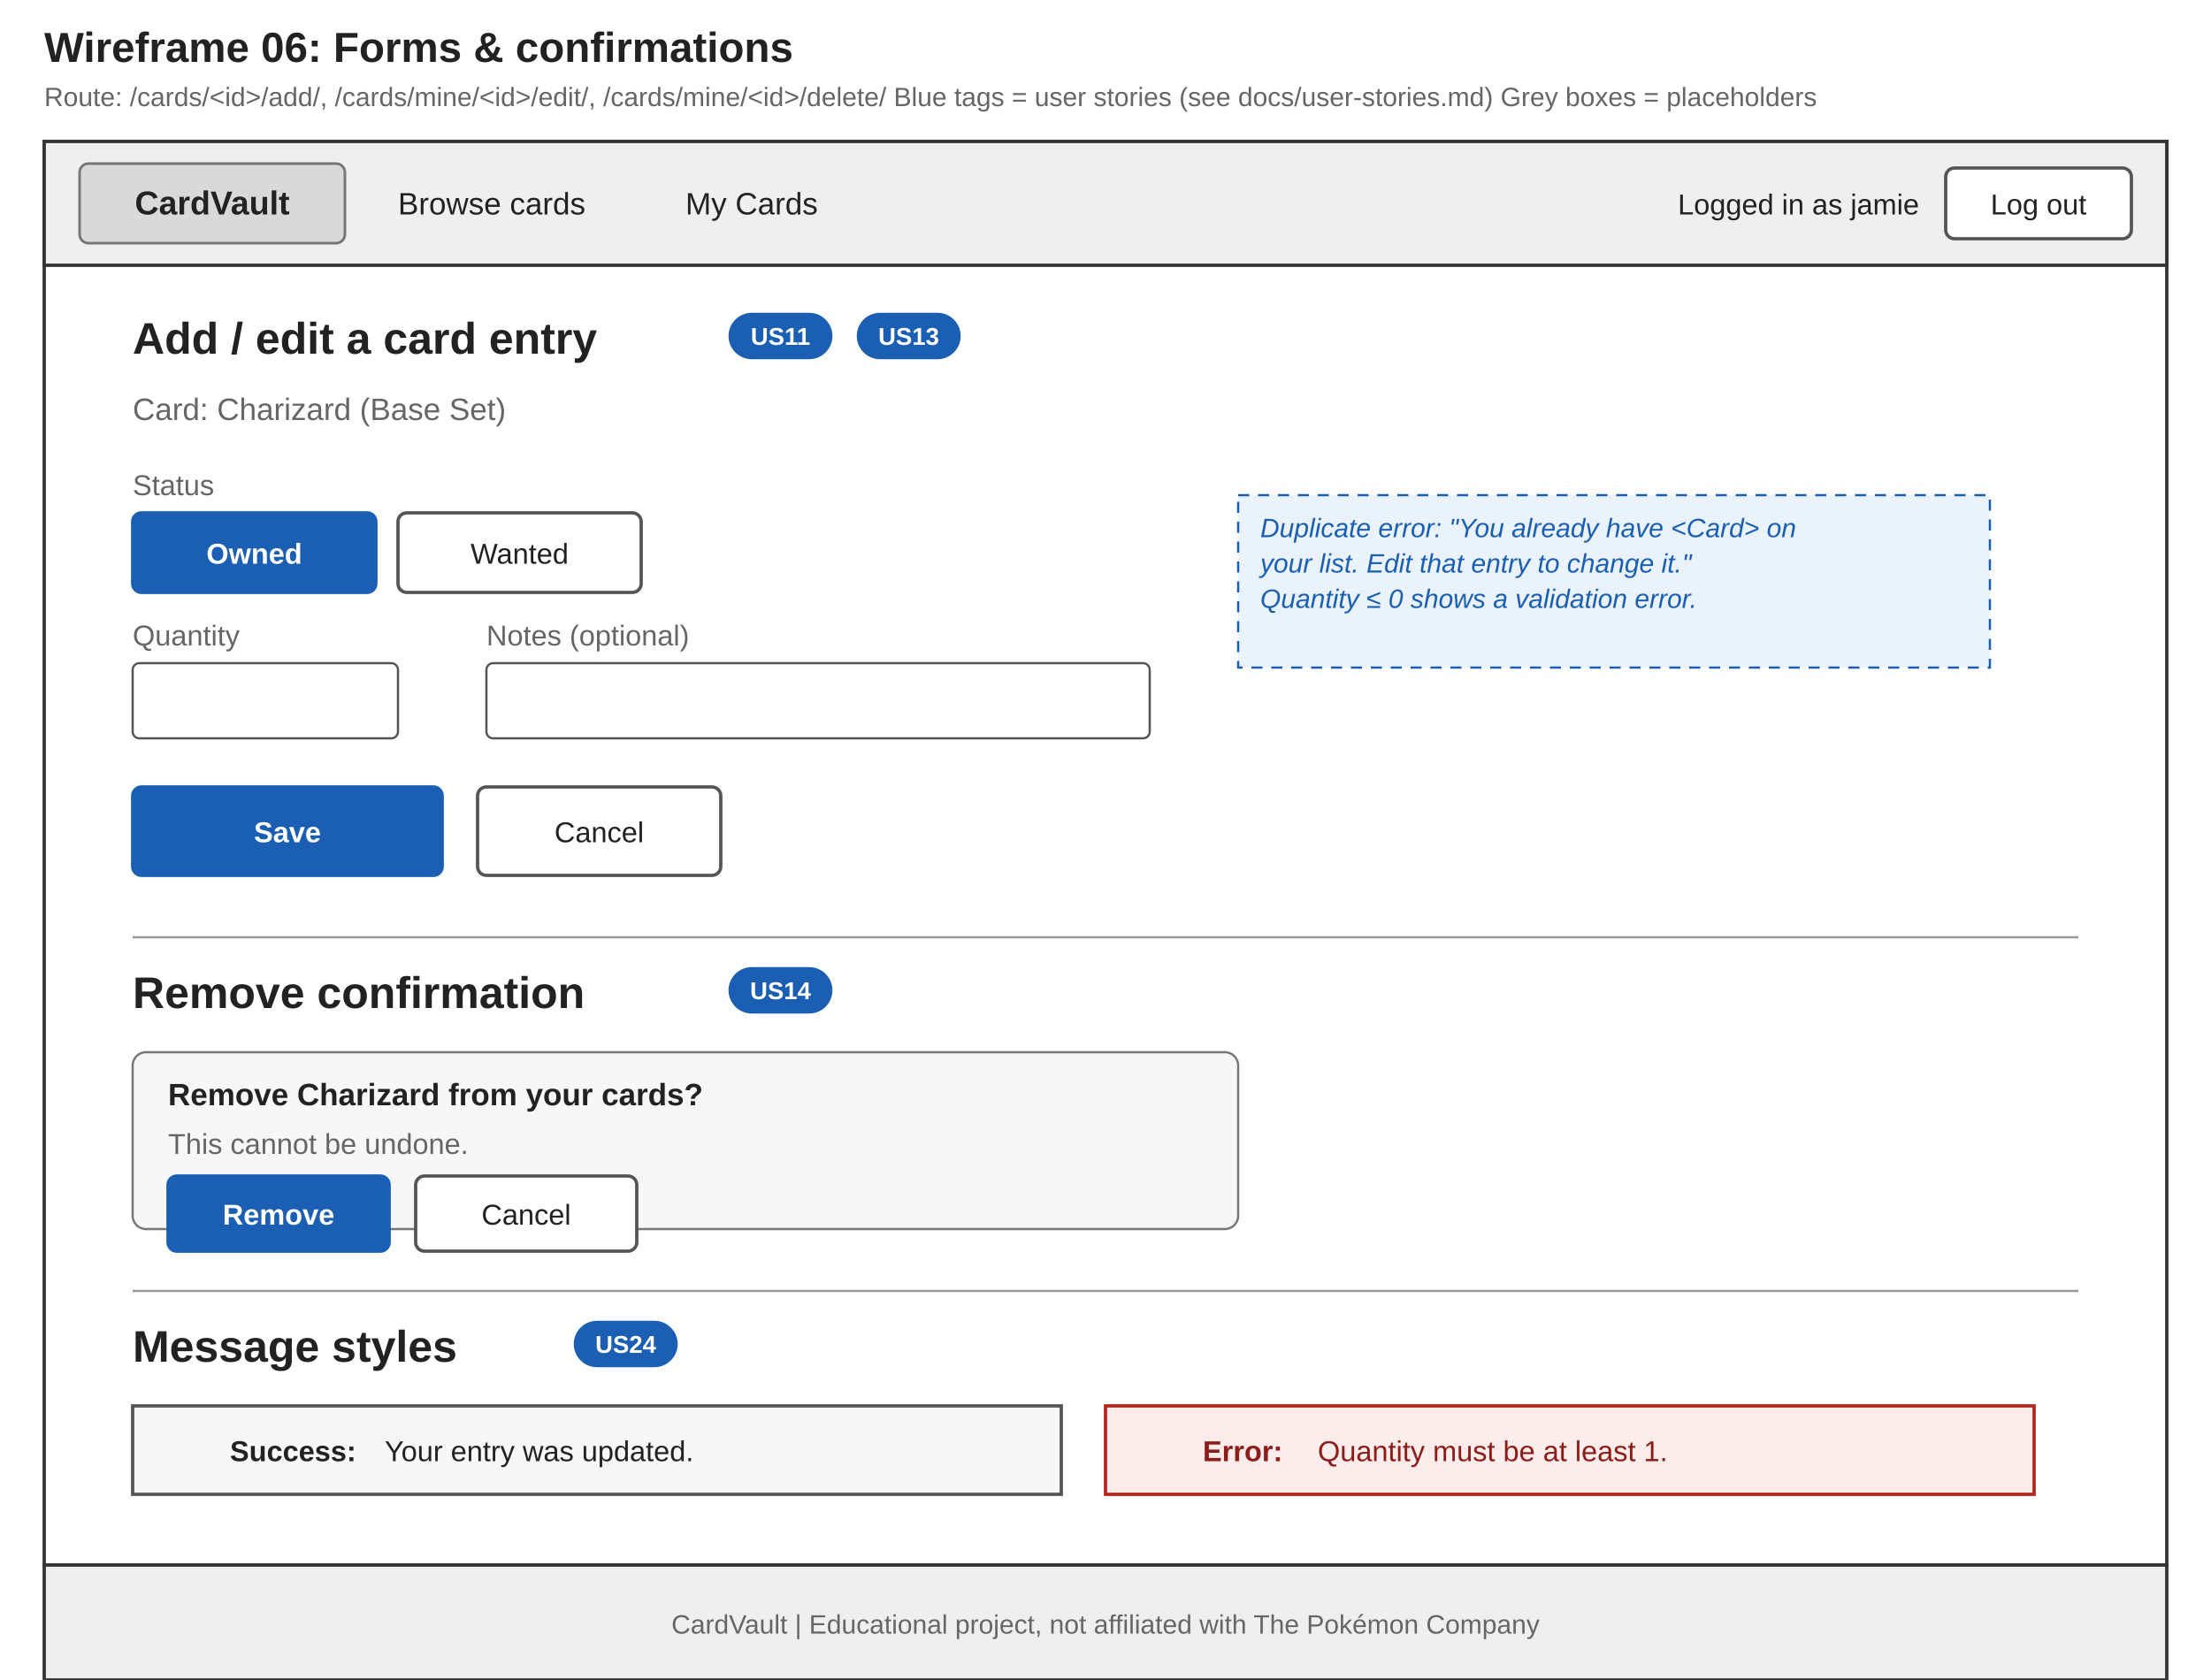
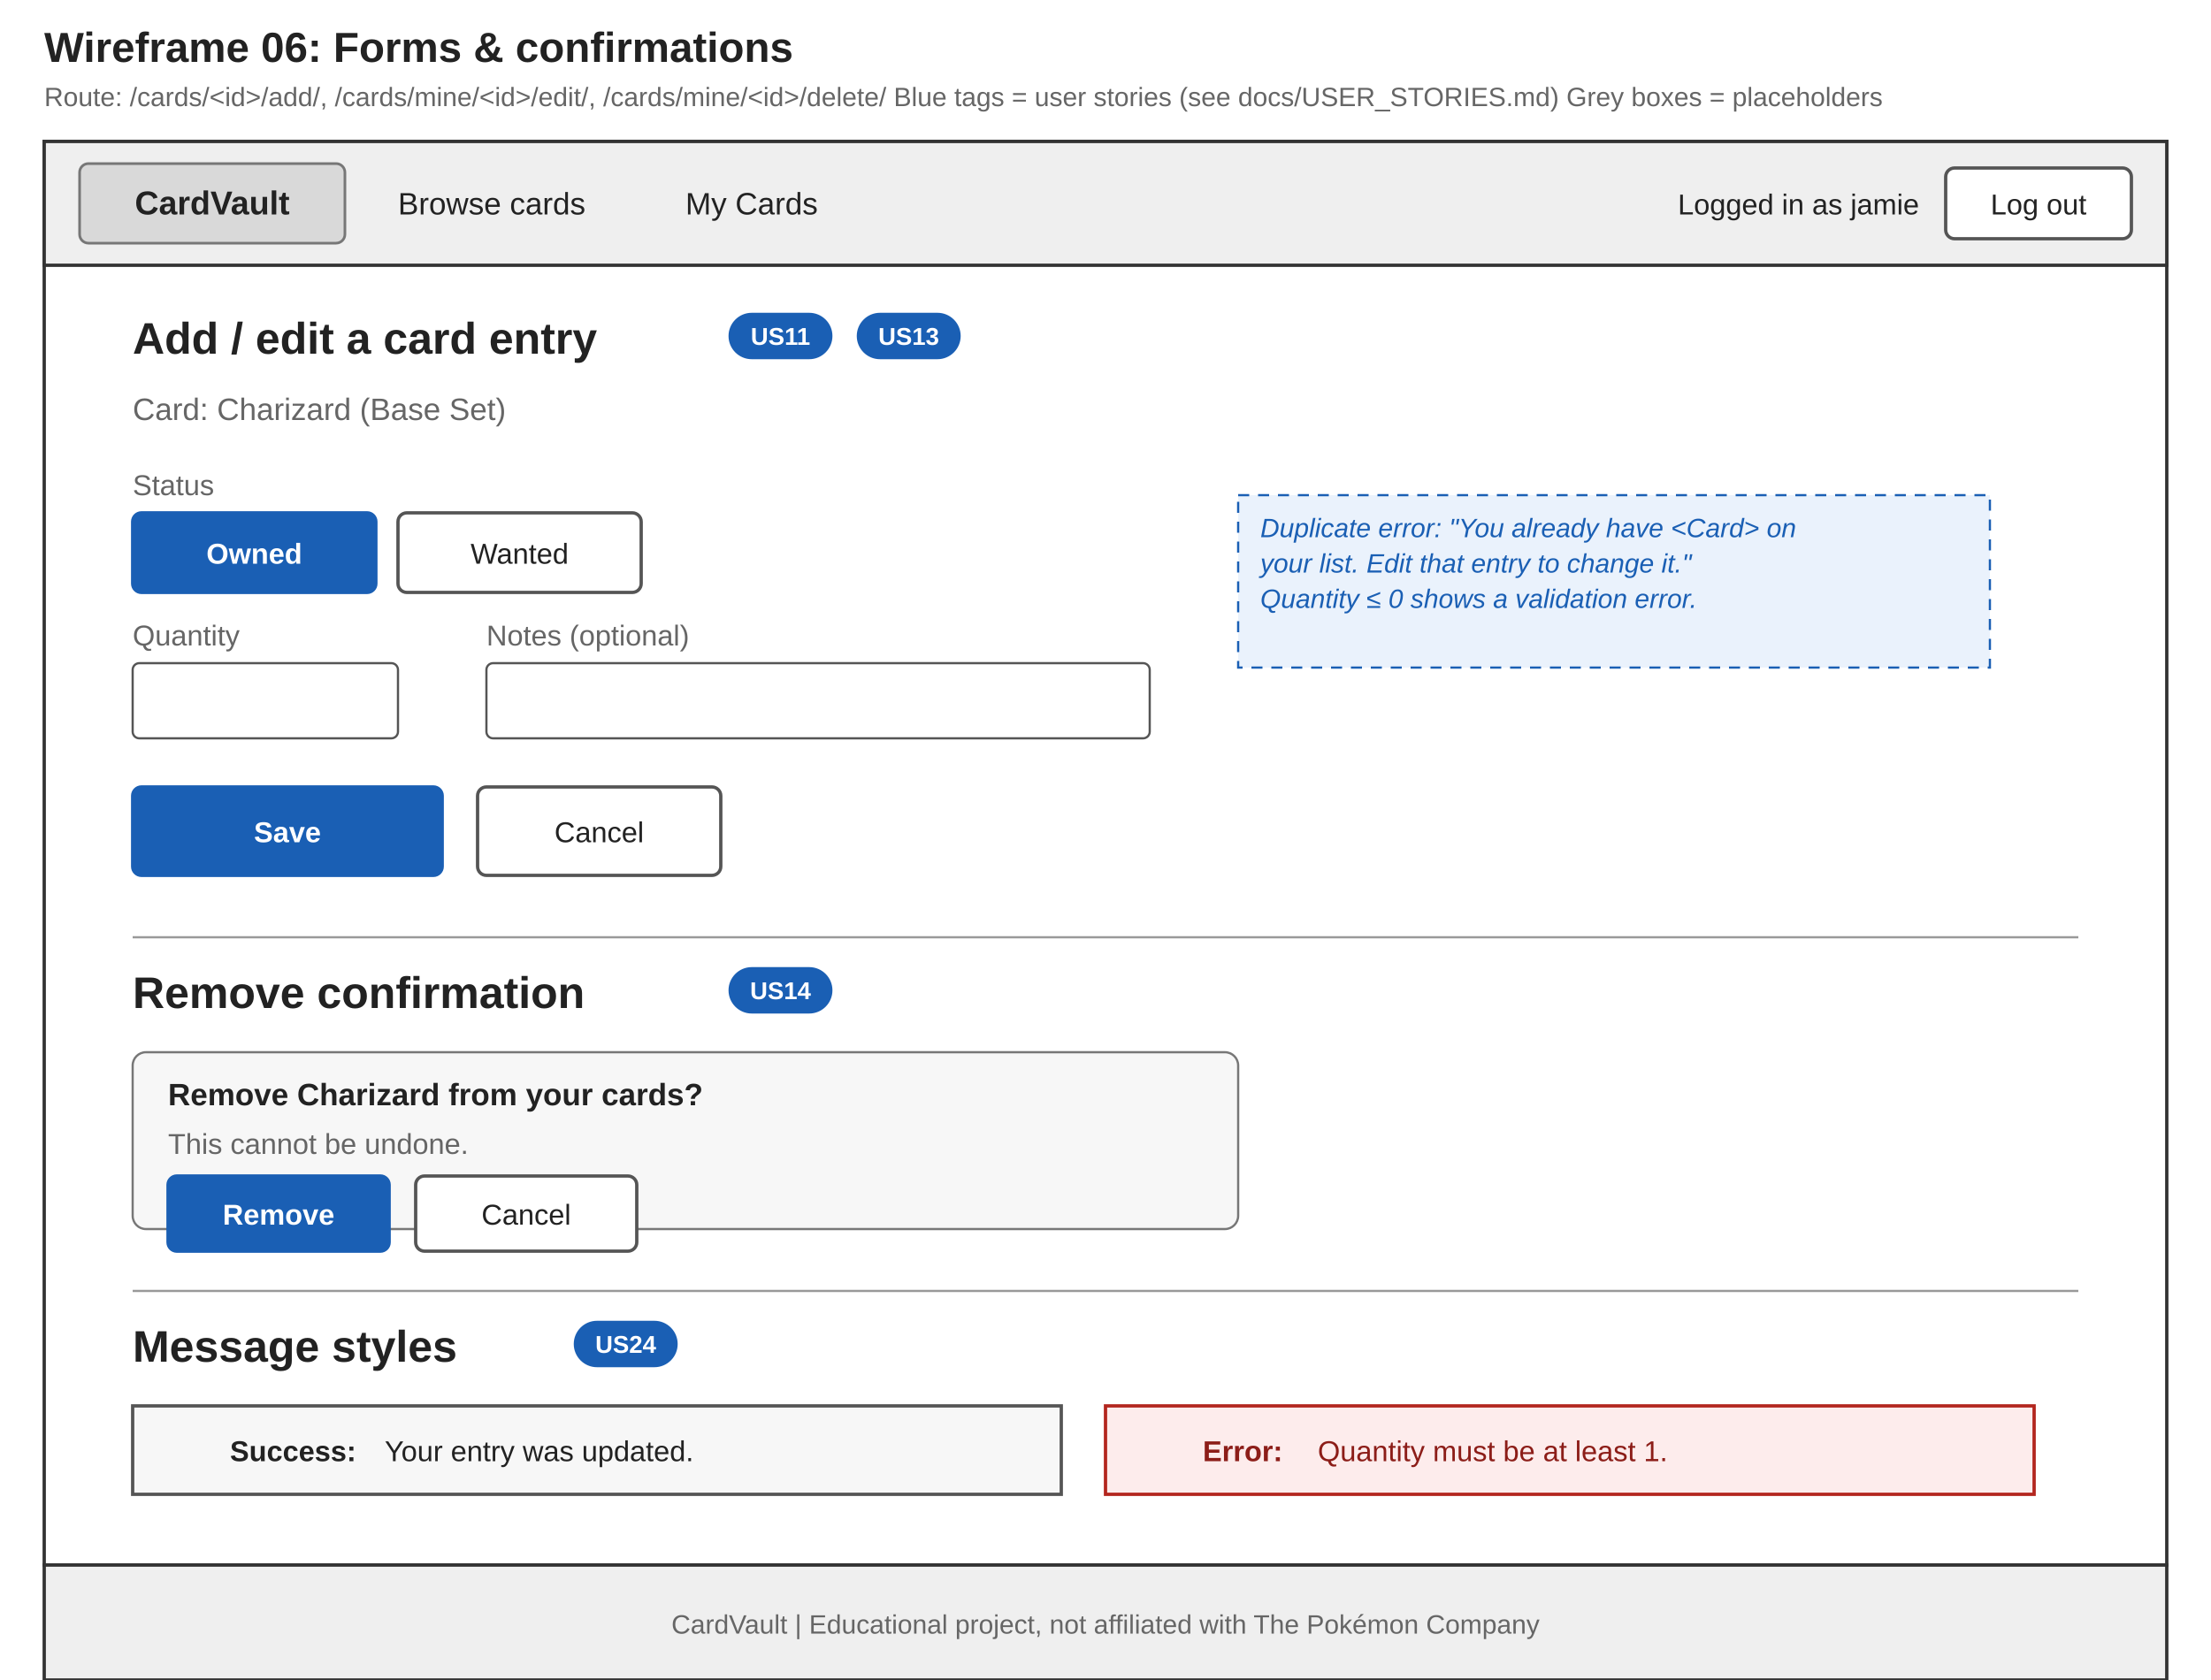
<svg xmlns="http://www.w3.org/2000/svg" viewBox="0 0 1000 760" width="1000" height="760" role="img" aria-labelledby="t d">
  <rect x="0" y="0" width="1000" height="760" rx="0" fill="#ffffff" />
  <text x="20" y="28" font-family="Arial, Helvetica, sans-serif" font-size="19" font-weight="bold" text-anchor="start" fill="#222222">Wireframe 06: Forms &amp; confirmations</text>
-   <text x="20" y="48" font-family="Arial, Helvetica, sans-serif" font-size="12" font-weight="normal" text-anchor="start" fill="#666666">Route: /cards/&lt;id&gt;/add/, /cards/mine/&lt;id&gt;/edit/, /cards/mine/&lt;id&gt;/delete/     Blue tags = user stories (see docs/user-stories.md)     Grey boxes = placeholders</text>
+   <text x="20" y="48" font-family="Arial, Helvetica, sans-serif" font-size="12" font-weight="normal" text-anchor="start" fill="#666666">Route: /cards/&lt;id&gt;/add/, /cards/mine/&lt;id&gt;/edit/, /cards/mine/&lt;id&gt;/delete/     Blue tags = user stories (see docs/USER_STORIES.md)     Grey boxes = placeholders</text>
  <rect x="20" y="64" width="960" height="644" rx="0" fill="none" stroke="#333333" stroke-width="1.5" />
  <rect x="20" y="64" width="960" height="56" rx="0" fill="#efefef" stroke="#333333" stroke-width="1.5" />
  <rect x="36" y="74" width="120" height="36" rx="4" fill="#d9d9d9" stroke="#777" stroke-width="1.2" />
  <text x="96" y="97" font-family="Arial, Helvetica, sans-serif" font-size="15" font-weight="bold" text-anchor="middle" fill="#222222">CardVault</text>
  <text x="180" y="97" font-family="Arial, Helvetica, sans-serif" font-size="14" font-weight="normal" text-anchor="start" fill="#222222">Browse cards</text>
  <text x="310.0" y="97" font-family="Arial, Helvetica, sans-serif" font-size="14" font-weight="normal" text-anchor="start" fill="#222222">My Cards</text>
  <text x="868" y="97" font-family="Arial, Helvetica, sans-serif" font-size="13" font-weight="normal" text-anchor="end" fill="#222222">Logged in as jamie</text>
  <rect x="880" y="76" width="84" height="32" rx="4" fill="#ffffff" stroke="#555555" stroke-width="1.5" />
  <text x="922.0" y="97.0" font-family="Arial, Helvetica, sans-serif" font-size="13" font-weight="normal" text-anchor="middle" fill="#222222">Log out</text>
  <text x="60" y="160" font-family="Arial, Helvetica, sans-serif" font-size="20" font-weight="bold" text-anchor="start" fill="#222222">Add / edit a card entry</text>
  <rect x="330" y="142" width="46" height="20" rx="10" fill="#1a5fb4" stroke="#1a5fb4" stroke-width="1" />
  <text x="353.0" y="156" font-family="Arial, Helvetica, sans-serif" font-size="11" font-weight="bold" text-anchor="middle" fill="#ffffff">US11</text>
  <rect x="388" y="142" width="46" height="20" rx="10" fill="#1a5fb4" stroke="#1a5fb4" stroke-width="1" />
  <text x="411.0" y="156" font-family="Arial, Helvetica, sans-serif" font-size="11" font-weight="bold" text-anchor="middle" fill="#ffffff">US13</text>
  <text x="60" y="190" font-family="Arial, Helvetica, sans-serif" font-size="14" font-weight="normal" text-anchor="start" fill="#666666">Card: Charizard (Base Set)</text>
  <text x="60" y="224" font-family="Arial, Helvetica, sans-serif" font-size="13" font-weight="normal" text-anchor="start" fill="#666666">Status</text>
  <rect x="60" y="232" width="110" height="36" rx="4" fill="#1a5fb4" stroke="#1a5fb4" stroke-width="1.5" />
  <text x="115.0" y="255.0" font-family="Arial, Helvetica, sans-serif" font-size="13" font-weight="bold" text-anchor="middle" fill="#ffffff">Owned</text>
  <rect x="180" y="232" width="110" height="36" rx="4" fill="#ffffff" stroke="#555555" stroke-width="1.5" />
  <text x="235.0" y="255.0" font-family="Arial, Helvetica, sans-serif" font-size="13" font-weight="normal" text-anchor="middle" fill="#222222">Wanted</text>
  <text x="60" y="292" font-family="Arial, Helvetica, sans-serif" font-size="13" font-weight="normal" text-anchor="start" fill="#666666">Quantity</text>
  <rect x="60" y="300" width="120" height="34" rx="3" fill="#fff" stroke="#555555" stroke-width="1" />
  <text x="220" y="292" font-family="Arial, Helvetica, sans-serif" font-size="13" font-weight="normal" text-anchor="start" fill="#666666">Notes (optional)</text>
  <rect x="220" y="300" width="300" height="34" rx="3" fill="#fff" stroke="#555555" stroke-width="1" />
  <rect x="560" y="224" width="340" height="78" rx="0" fill="#eaf2fc" stroke="#1a5fb4" stroke-width="1" stroke-dasharray="5 4" />
  <text x="570" y="243" font-family="Arial, Helvetica, sans-serif" font-size="12" font-weight="normal" text-anchor="start" fill="#1a5fb4" font-style="italic">Duplicate error: "You already have &lt;Card&gt; on</text>
  <text x="570" y="259" font-family="Arial, Helvetica, sans-serif" font-size="12" font-weight="normal" text-anchor="start" fill="#1a5fb4" font-style="italic">your list. Edit that entry to change it."</text>
  <text x="570" y="275" font-family="Arial, Helvetica, sans-serif" font-size="12" font-weight="normal" text-anchor="start" fill="#1a5fb4" font-style="italic">Quantity ≤ 0 shows a validation error.</text>
  <rect x="60" y="356" width="140" height="40" rx="4" fill="#1a5fb4" stroke="#1a5fb4" stroke-width="1.5" />
  <text x="130.0" y="381.0" font-family="Arial, Helvetica, sans-serif" font-size="13" font-weight="bold" text-anchor="middle" fill="#ffffff">Save</text>
  <rect x="216" y="356" width="110" height="40" rx="4" fill="#ffffff" stroke="#555555" stroke-width="1.5" />
  <text x="271.0" y="381.0" font-family="Arial, Helvetica, sans-serif" font-size="13" font-weight="normal" text-anchor="middle" fill="#222222">Cancel</text>
  <line x1="60" y1="424" x2="940" y2="424" stroke="#999999" stroke-width="1" />
  <text x="60" y="456" font-family="Arial, Helvetica, sans-serif" font-size="20" font-weight="bold" text-anchor="start" fill="#222222">Remove confirmation</text>
  <rect x="330" y="438" width="46" height="20" rx="10" fill="#1a5fb4" stroke="#1a5fb4" stroke-width="1" />
  <text x="353.0" y="452" font-family="Arial, Helvetica, sans-serif" font-size="11" font-weight="bold" text-anchor="middle" fill="#ffffff">US14</text>
  <rect x="60" y="476" width="500" height="80" rx="6" fill="#f7f7f7" stroke="#777777" stroke-width="1" />
  <text x="76" y="500" font-family="Arial, Helvetica, sans-serif" font-size="14" font-weight="bold" text-anchor="start" fill="#222222">Remove Charizard from your cards?</text>
  <text x="76" y="522" font-family="Arial, Helvetica, sans-serif" font-size="13" font-weight="normal" text-anchor="start" fill="#666666">This cannot be undone.</text>
  <rect x="76" y="532" width="100" height="34" rx="4" fill="#1a5fb4" stroke="#1a5fb4" stroke-width="1.5" />
  <text x="126.0" y="554.0" font-family="Arial, Helvetica, sans-serif" font-size="13" font-weight="bold" text-anchor="middle" fill="#ffffff">Remove</text>
  <rect x="188" y="532" width="100" height="34" rx="4" fill="#ffffff" stroke="#555555" stroke-width="1.5" />
  <text x="238.0" y="554.0" font-family="Arial, Helvetica, sans-serif" font-size="13" font-weight="normal" text-anchor="middle" fill="#222222">Cancel</text>
  <line x1="60" y1="584" x2="940" y2="584" stroke="#999999" stroke-width="1" />
  <text x="60" y="616" font-family="Arial, Helvetica, sans-serif" font-size="20" font-weight="bold" text-anchor="start" fill="#222222">Message styles</text>
  <rect x="260" y="598" width="46" height="20" rx="10" fill="#1a5fb4" stroke="#1a5fb4" stroke-width="1" />
  <text x="283.0" y="612" font-family="Arial, Helvetica, sans-serif" font-size="11" font-weight="bold" text-anchor="middle" fill="#ffffff">US24</text>
  <rect x="60" y="636" width="420" height="40" rx="0" fill="#f7f7f7" stroke="#555555" stroke-width="1.5" />
  <text x="104" y="661" font-family="Arial, Helvetica, sans-serif" font-size="13" font-weight="bold" text-anchor="start" fill="#222222">Success:</text>
  <text x="174" y="661" font-family="Arial, Helvetica, sans-serif" font-size="13" font-weight="normal" text-anchor="start" fill="#222222">Your entry was updated.</text>
  <rect x="500" y="636" width="420" height="40" rx="0" fill="#fdecec" stroke="#b3261e" stroke-width="1.5" />
  <text x="544" y="661" font-family="Arial, Helvetica, sans-serif" font-size="13" font-weight="bold" text-anchor="start" fill="#8c1d18">Error:</text>
  <text x="596" y="661" font-family="Arial, Helvetica, sans-serif" font-size="13" font-weight="normal" text-anchor="start" fill="#8c1d18">Quantity must be at least 1.</text>
  <rect x="20" y="708" width="960" height="52" rx="0" fill="#efefef" stroke="#333333" stroke-width="1.5" />
  <text x="500" y="739" font-family="Arial, Helvetica, sans-serif" font-size="12" font-weight="normal" text-anchor="middle" fill="#666666">CardVault  |  Educational project, not affiliated with The Pokémon Company</text>
</svg>
